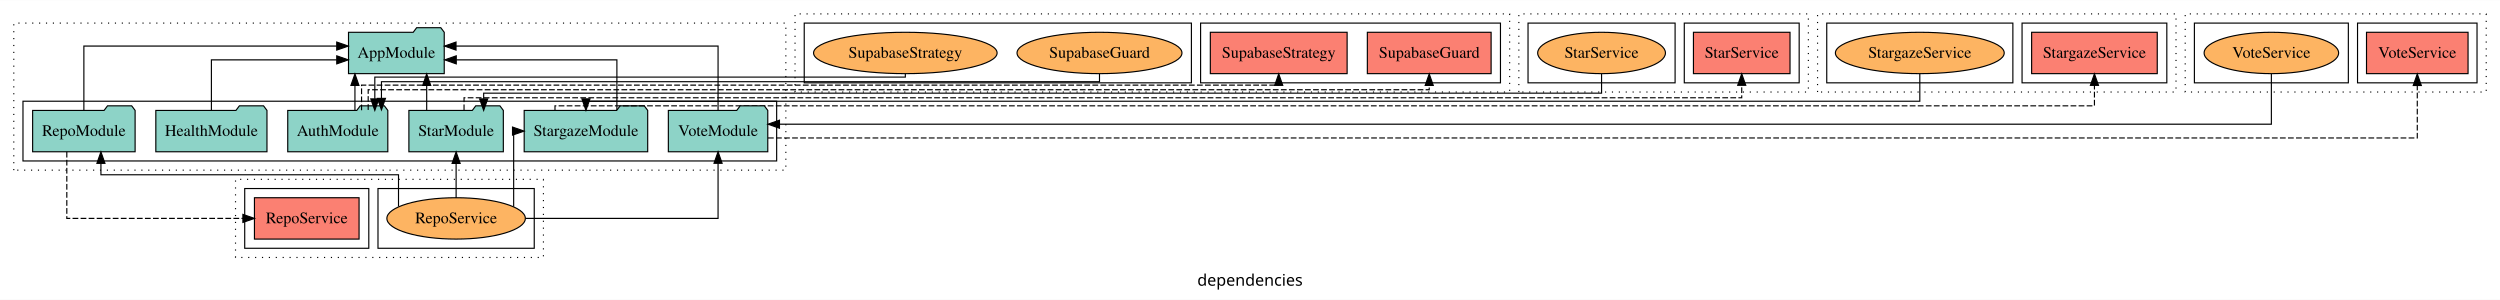
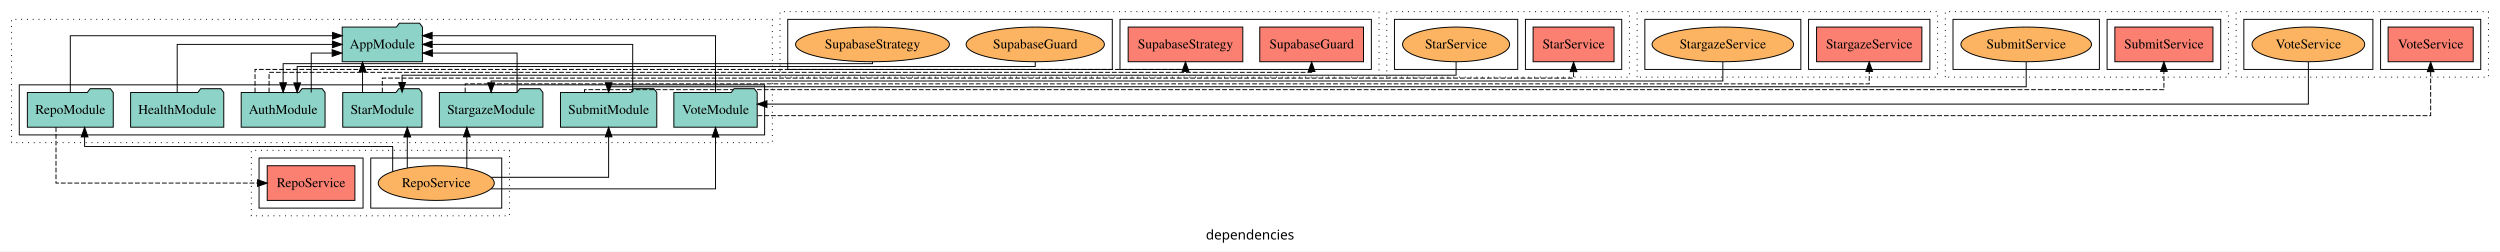
- <svg xmlns="http://www.w3.org/2000/svg" width="2176pt" height="261pt" viewBox="0.00 0.00 2176.00 260.80">
+ <svg xmlns="http://www.w3.org/2000/svg" width="2596pt" height="261pt" viewBox="0.00 0.00 2596.00 260.80">
  <g id="graph0" class="graph" transform="scale(1 1) rotate(0) translate(4 256.8)">
-     <polygon fill="white" stroke="transparent" points="-4,4 -4,-256.8 2172,-256.8 2172,4 -4,4" />
-     <text text-anchor="middle" x="1084" y="-8.2" font-family="sans-serif" font-size="14.00">dependencies</text>
+     <polygon fill="white" stroke="transparent" points="-4,4 -4,-256.8 2592,-256.8 2592,4 -4,4" />
+     <text text-anchor="middle" x="1294" y="-8.2" font-family="sans-serif" font-size="14.00">dependencies</text>
    <g id="clust1" class="cluster">
-       <polygon fill="none" stroke="black" stroke-dasharray="1,5" points="8,-108.8 8,-236.8 680,-236.8 680,-108.8 8,-108.8" />
+       <polygon fill="none" stroke="black" stroke-dasharray="1,5" points="8,-108.8 8,-236.8 798,-236.8 798,-108.8 8,-108.8" />
    </g>
    <g id="clust3" class="cluster">
-       <polygon fill="none" stroke="black" points="16,-116.8 16,-168.8 672,-168.8 672,-116.8 16,-116.8" />
+       <polygon fill="none" stroke="black" points="16,-116.8 16,-168.8 790,-168.8 790,-116.8 16,-116.8" />
    </g>
    <g id="clust7" class="cluster">
-       <polygon fill="none" stroke="black" stroke-dasharray="1,5" points="688,-176.8 688,-244.8 1310,-244.8 1310,-176.8 688,-176.8" />
+       <polygon fill="none" stroke="black" stroke-dasharray="1,5" points="806,-176.8 806,-244.8 1428,-244.8 1428,-176.8 806,-176.8" />
    </g>
    <g id="clust10" class="cluster">
-       <polygon fill="none" stroke="black" points="1041,-184.8 1041,-236.8 1302,-236.8 1302,-184.8 1041,-184.8" />
+       <polygon fill="none" stroke="black" points="1159,-184.8 1159,-236.8 1420,-236.8 1420,-184.8 1159,-184.8" />
    </g>
    <g id="clust12" class="cluster">
-       <polygon fill="none" stroke="black" points="696,-184.8 696,-236.8 1033,-236.8 1033,-184.8 696,-184.8" />
+       <polygon fill="none" stroke="black" points="814,-184.8 814,-236.8 1151,-236.8 1151,-184.8 814,-184.8" />
    </g>
    <g id="clust19" class="cluster">
-       <polygon fill="none" stroke="black" stroke-dasharray="1,5" points="201,-32.8 201,-100.8 469,-100.8 469,-32.8 201,-32.8" />
+       <polygon fill="none" stroke="black" stroke-dasharray="1,5" points="257,-32.8 257,-100.8 525,-100.8 525,-32.8 257,-32.8" />
    </g>
    <g id="clust22" class="cluster">
-       <polygon fill="none" stroke="black" points="209,-40.8 209,-92.8 317,-92.8 317,-40.8 209,-40.8" />
+       <polygon fill="none" stroke="black" points="265,-40.8 265,-92.8 373,-92.8 373,-40.8 265,-40.8" />
    </g>
    <g id="clust24" class="cluster">
-       <polygon fill="none" stroke="black" points="325,-40.8 325,-92.8 461,-92.8 461,-40.8 325,-40.8" />
+       <polygon fill="none" stroke="black" points="381,-40.8 381,-92.8 517,-92.8 517,-40.8 381,-40.8" />
    </g>
    <g id="clust25" class="cluster">
-       <polygon fill="none" stroke="black" stroke-dasharray="1,5" points="1578,-176.8 1578,-244.8 1890,-244.8 1890,-176.8 1578,-176.8" />
+       <polygon fill="none" stroke="black" stroke-dasharray="1,5" points="1696,-176.8 1696,-244.8 2008,-244.8 2008,-176.8 1696,-176.8" />
    </g>
    <g id="clust28" class="cluster">
-       <polygon fill="none" stroke="black" points="1756,-184.8 1756,-236.8 1882,-236.8 1882,-184.8 1756,-184.8" />
+       <polygon fill="none" stroke="black" points="1874,-184.8 1874,-236.8 2000,-236.8 2000,-184.8 1874,-184.8" />
    </g>
    <g id="clust30" class="cluster">
-       <polygon fill="none" stroke="black" points="1586,-184.8 1586,-236.8 1748,-236.8 1748,-184.8 1586,-184.8" />
+       <polygon fill="none" stroke="black" points="1704,-184.8 1704,-236.8 1866,-236.8 1866,-184.8 1704,-184.8" />
    </g>
    <g id="clust31" class="cluster">
-       <polygon fill="none" stroke="black" stroke-dasharray="1,5" points="1318,-176.8 1318,-244.8 1570,-244.8 1570,-176.8 1318,-176.8" />
+       <polygon fill="none" stroke="black" stroke-dasharray="1,5" points="1436,-176.8 1436,-244.8 1688,-244.8 1688,-176.8 1436,-176.8" />
    </g>
    <g id="clust34" class="cluster">
-       <polygon fill="none" stroke="black" points="1462,-184.8 1462,-236.8 1562,-236.8 1562,-184.8 1462,-184.8" />
+       <polygon fill="none" stroke="black" points="1580,-184.8 1580,-236.8 1680,-236.8 1680,-184.8 1580,-184.8" />
    </g>
    <g id="clust36" class="cluster">
-       <polygon fill="none" stroke="black" points="1326,-184.8 1326,-236.8 1454,-236.8 1454,-184.8 1326,-184.8" />
+       <polygon fill="none" stroke="black" points="1444,-184.8 1444,-236.8 1572,-236.8 1572,-184.8 1444,-184.8" />
    </g>
    <g id="clust37" class="cluster">
-       <polygon fill="none" stroke="black" stroke-dasharray="1,5" points="1898,-176.8 1898,-244.8 2160,-244.8 2160,-176.8 1898,-176.8" />
+       <polygon fill="none" stroke="black" stroke-dasharray="1,5" points="2016,-176.8 2016,-244.8 2310,-244.8 2310,-176.8 2016,-176.8" />
    </g>
    <g id="clust40" class="cluster">
-       <polygon fill="none" stroke="black" points="2048,-184.8 2048,-236.8 2152,-236.8 2152,-184.8 2048,-184.8" />
+       <polygon fill="none" stroke="black" points="2184,-184.8 2184,-236.8 2302,-236.8 2302,-184.8 2184,-184.8" />
    </g>
    <g id="clust42" class="cluster">
-       <polygon fill="none" stroke="black" points="1906,-184.8 1906,-236.8 2040,-236.8 2040,-184.8 1906,-184.8" />
+       <polygon fill="none" stroke="black" points="2024,-184.8 2024,-236.8 2176,-236.8 2176,-184.8 2024,-184.8" />
+     </g>
+     <g id="clust43" class="cluster">
+       <polygon fill="none" stroke="black" stroke-dasharray="1,5" points="2318,-176.8 2318,-244.8 2580,-244.8 2580,-176.8 2318,-176.8" />
+     </g>
+     <g id="clust46" class="cluster">
+       <polygon fill="none" stroke="black" points="2468,-184.8 2468,-236.8 2572,-236.8 2572,-184.8 2468,-184.8" />
+     </g>
+     <g id="clust48" class="cluster">
+       <polygon fill="none" stroke="black" points="2326,-184.8 2326,-236.8 2460,-236.8 2460,-184.8 2326,-184.8" />
    </g>
    <g id="node1" class="node">
      <polygon fill="#8dd3c7" stroke="black" points="333.55,-160.8 330.55,-164.8 309.55,-164.8 306.55,-160.8 246.45,-160.8 246.45,-124.8 333.55,-124.8 333.55,-160.8" />
      <text text-anchor="middle" x="290" y="-138.6" font-family="Times,serif" font-size="14.00">AuthModule</text>
    </g>
-     <g id="node7" class="node">
-       <polygon fill="#8dd3c7" stroke="black" points="382.66,-228.8 379.66,-232.8 358.66,-232.8 355.66,-228.8 299.34,-228.8 299.34,-192.8 382.66,-192.8 382.66,-228.8" />
-       <text text-anchor="middle" x="341" y="-206.6" font-family="Times,serif" font-size="14.00">AppModule</text>
+     <g id="node8" class="node">
+       <polygon fill="#8dd3c7" stroke="black" points="434.66,-228.8 431.66,-232.8 410.66,-232.8 407.66,-228.8 351.34,-228.8 351.34,-192.8 434.66,-192.8 434.66,-228.8" />
+       <text text-anchor="middle" x="393" y="-206.6" font-family="Times,serif" font-size="14.00">AppModule</text>
    </g>
    <g id="edge1" class="edge">
-       <path fill="none" stroke="black" d="M304.94,-161.02C304.94,-161.02 304.94,-182.53 304.94,-182.53" />
-       <polygon fill="black" stroke="black" points="301.44,-182.53 304.94,-192.53 308.44,-182.53 301.44,-182.53" />
-     </g>
-     <g id="node8" class="node">
-       <polygon fill="#fb8072" stroke="black" points="1293.86,-228.8 1186.14,-228.8 1186.14,-192.8 1293.86,-192.8 1293.86,-228.8" />
-       <text text-anchor="middle" x="1240" y="-206.6" font-family="Times,serif" font-size="14.00">SupabaseGuard </text>
-     </g>
-     <g id="edge7" class="edge">
-       <path fill="none" stroke="black" stroke-dasharray="5,2" d="M316.47,-161.22C316.47,-170.08 316.47,-178.8 316.47,-178.8 316.47,-178.8 1240,-178.8 1240,-178.8 1240,-178.8 1240,-182.56 1240,-182.56" />
-       <polygon fill="black" stroke="black" points="1236.5,-182.56 1240,-192.56 1243.5,-182.56 1236.5,-182.56" />
+       <path fill="none" stroke="black" d="M319.18,-160.82C319.18,-178.17 319.18,-201.8 319.18,-201.8 319.18,-201.8 340.92,-201.8 340.92,-201.8" />
+       <polygon fill="black" stroke="black" points="340.92,-205.3 350.92,-201.8 340.92,-198.3 340.92,-205.3" />
    </g>
    <g id="node9" class="node">
-       <polygon fill="#fb8072" stroke="black" points="1168.53,-228.8 1049.47,-228.8 1049.47,-192.8 1168.53,-192.8 1168.53,-228.8" />
-       <text text-anchor="middle" x="1109" y="-206.6" font-family="Times,serif" font-size="14.00">SupabaseStrategy </text>
+       <polygon fill="#fb8072" stroke="black" points="1411.86,-228.8 1304.14,-228.8 1304.14,-192.8 1411.86,-192.8 1411.86,-228.8" />
+       <text text-anchor="middle" x="1358" y="-206.6" font-family="Times,serif" font-size="14.00">SupabaseGuard </text>
    </g>
    <g id="edge8" class="edge">
-       <path fill="none" stroke="black" stroke-dasharray="5,2" d="M310.7,-160.93C310.7,-171.51 310.7,-182.8 310.7,-182.8 310.7,-182.8 1109,-182.8 1109,-182.8 1109,-182.8 1109,-183.78 1109,-183.78" />
-       <polygon fill="black" stroke="black" points="1105.5,-182.59 1109,-192.59 1112.5,-182.59 1105.5,-182.59" />
+       <path fill="none" stroke="black" stroke-dasharray="5,2" d="M275.41,-160.93C275.41,-171.11 275.41,-181.8 275.41,-181.8 275.41,-181.8 1358,-181.8 1358,-181.8 1358,-181.8 1358,-182.88 1358,-182.88" />
+       <polygon fill="black" stroke="black" points="1354.5,-182.6 1358,-192.6 1361.5,-182.6 1354.5,-182.6" />
+     </g>
+     <g id="node10" class="node">
+       <polygon fill="#fb8072" stroke="black" points="1286.53,-228.8 1167.47,-228.8 1167.47,-192.8 1286.53,-192.8 1286.53,-228.8" />
+       <text text-anchor="middle" x="1227" y="-206.6" font-family="Times,serif" font-size="14.00">SupabaseStrategy </text>
+     </g>
+     <g id="edge9" class="edge">
+       <path fill="none" stroke="black" stroke-dasharray="5,2" d="M260.82,-160.86C260.82,-172.24 260.82,-184.8 260.82,-184.8 260.82,-184.8 1227,-184.8 1227,-184.8 1227,-184.8 1227,-185.59 1227,-185.59" />
+       <polygon fill="black" stroke="black" points="1223.5,-182.74 1227,-192.74 1230.5,-182.74 1223.5,-182.74" />
    </g>
    <g id="node2" class="node">
      <polygon fill="#8dd3c7" stroke="black" points="228.37,-160.8 225.37,-164.8 204.37,-164.8 201.37,-160.8 131.63,-160.8 131.63,-124.8 228.37,-124.8 228.37,-160.8" />
      <text text-anchor="middle" x="180" y="-138.6" font-family="Times,serif" font-size="14.00">HealthModule</text>
    </g>
    <g id="edge2" class="edge">
-       <path fill="none" stroke="black" d="M180,-161.07C180,-179.36 180,-204.8 180,-204.8 180,-204.8 289.12,-204.8 289.12,-204.8" />
-       <polygon fill="black" stroke="black" points="289.12,-208.3 299.12,-204.8 289.12,-201.3 289.12,-208.3" />
+       <path fill="none" stroke="black" d="M180,-161.02C180,-181.17 180,-210.8 180,-210.8 180,-210.8 341.17,-210.8 341.17,-210.8" />
+       <polygon fill="black" stroke="black" points="341.17,-214.3 351.17,-210.8 341.17,-207.3 341.17,-214.3" />
    </g>
    <g id="node3" class="node">
      <polygon fill="#8dd3c7" stroke="black" points="113.6,-160.8 110.6,-164.8 89.6,-164.8 86.6,-160.8 24.4,-160.8 24.4,-124.8 113.6,-124.8 113.6,-160.8" />
      <text text-anchor="middle" x="69" y="-138.6" font-family="Times,serif" font-size="14.00">RepoModule</text>
    </g>
    <g id="edge3" class="edge">
-       <path fill="none" stroke="black" d="M69,-161.09C69,-183.01 69,-216.8 69,-216.8 69,-216.8 289.1,-216.8 289.1,-216.8" />
-       <polygon fill="black" stroke="black" points="289.1,-220.3 299.1,-216.8 289.1,-213.3 289.1,-220.3" />
-     </g>
-     <g id="node12" class="node">
-       <polygon fill="#fb8072" stroke="black" points="308.53,-84.8 217.47,-84.8 217.47,-48.8 308.53,-48.8 308.53,-84.8" />
-       <text text-anchor="middle" x="263" y="-62.6" font-family="Times,serif" font-size="14.00">RepoService </text>
-     </g>
-     <g id="edge11" class="edge">
-       <path fill="none" stroke="black" stroke-dasharray="5,2" d="M54.15,-124.79C54.15,-102.31 54.15,-66.8 54.15,-66.8 54.15,-66.8 207.42,-66.8 207.42,-66.8" />
-       <polygon fill="black" stroke="black" points="207.42,-70.3 217.42,-66.8 207.42,-63.3 207.42,-70.3" />
+       <path fill="none" stroke="black" d="M69,-161.05C69,-183.82 69,-219.8 69,-219.8 69,-219.8 341.31,-219.8 341.31,-219.8" />
+       <polygon fill="black" stroke="black" points="341.31,-223.3 351.31,-219.8 341.31,-216.3 341.31,-223.3" />
+     </g>
+     <g id="node13" class="node">
+       <polygon fill="#fb8072" stroke="black" points="364.53,-84.8 273.47,-84.8 273.47,-48.8 364.53,-48.8 364.53,-84.8" />
+       <text text-anchor="middle" x="319" y="-62.6" font-family="Times,serif" font-size="14.00">RepoService </text>
+     </g>
+     <g id="edge12" class="edge">
+       <path fill="none" stroke="black" stroke-dasharray="5,2" d="M54.15,-124.79C54.15,-102.31 54.15,-66.8 54.15,-66.8 54.15,-66.8 263.47,-66.8 263.47,-66.8" />
+       <polygon fill="black" stroke="black" points="263.47,-70.3 273.47,-66.8 263.47,-63.3 263.47,-70.3" />
    </g>
    <g id="node4" class="node">
      <polygon fill="#8dd3c7" stroke="black" points="434.1,-160.8 431.1,-164.8 410.1,-164.8 407.1,-160.8 351.9,-160.8 351.9,-124.8 434.1,-124.8 434.1,-160.8" />
      <text text-anchor="middle" x="393" y="-138.6" font-family="Times,serif" font-size="14.00">StarModule</text>
    </g>
    <g id="edge4" class="edge">
-       <path fill="none" stroke="black" d="M367.39,-161.02C367.39,-161.02 367.39,-182.53 367.39,-182.53" />
-       <polygon fill="black" stroke="black" points="363.89,-182.53 367.39,-192.53 370.89,-182.53 363.89,-182.53" />
-     </g>
-     <g id="node16" class="node">
-       <polygon fill="#fb8072" stroke="black" points="1554.03,-228.8 1469.97,-228.8 1469.97,-192.8 1554.03,-192.8 1554.03,-228.8" />
-       <text text-anchor="middle" x="1512" y="-206.6" font-family="Times,serif" font-size="14.00">StarService </text>
-     </g>
-     <g id="edge16" class="edge">
-       <path fill="none" stroke="black" stroke-dasharray="5,2" d="M399.9,-161C399.9,-166.83 399.9,-171.8 399.9,-171.8 399.9,-171.8 1512,-171.8 1512,-171.8 1512,-171.8 1512,-182.67 1512,-182.67" />
-       <polygon fill="black" stroke="black" points="1508.5,-182.67 1512,-192.67 1515.5,-182.67 1508.5,-182.67" />
+       <path fill="none" stroke="black" d="M372.47,-161.02C372.47,-161.02 372.47,-182.53 372.47,-182.53" />
+       <polygon fill="black" stroke="black" points="368.97,-182.53 372.47,-192.53 375.97,-182.53 368.97,-182.53" />
+     </g>
+     <g id="node17" class="node">
+       <polygon fill="#fb8072" stroke="black" points="1672.03,-228.8 1587.97,-228.8 1587.97,-192.8 1672.03,-192.8 1672.03,-228.8" />
+       <text text-anchor="middle" x="1630" y="-206.6" font-family="Times,serif" font-size="14.00">StarService </text>
+     </g>
+     <g id="edge17" class="edge">
+       <path fill="none" stroke="black" stroke-dasharray="5,2" d="M393,-160.84C393,-168.55 393,-175.8 393,-175.8 393,-175.8 1630,-175.8 1630,-175.8 1630,-175.8 1630,-182.48 1630,-182.48" />
+       <polygon fill="black" stroke="black" points="1626.5,-182.48 1630,-192.48 1633.5,-182.48 1626.5,-182.48" />
    </g>
    <g id="node5" class="node">
      <polygon fill="#8dd3c7" stroke="black" points="559.75,-160.8 556.75,-164.8 535.75,-164.8 532.75,-160.8 452.25,-160.8 452.25,-124.8 559.75,-124.8 559.75,-160.8" />
      <text text-anchor="middle" x="506" y="-138.6" font-family="Times,serif" font-size="14.00">StargazeModule</text>
    </g>
    <g id="edge5" class="edge">
-       <path fill="none" stroke="black" d="M532.94,-161.07C532.94,-179.36 532.94,-204.8 532.94,-204.8 532.94,-204.8 393.12,-204.8 393.12,-204.8" />
-       <polygon fill="black" stroke="black" points="393.12,-201.3 383.12,-204.8 393.12,-208.3 393.12,-201.3" />
+       <path fill="none" stroke="black" d="M532.94,-160.82C532.94,-178.17 532.94,-201.8 532.94,-201.8 532.94,-201.8 444.99,-201.8 444.99,-201.8" />
+       <polygon fill="black" stroke="black" points="444.99,-198.3 434.99,-201.8 444.99,-205.3 444.99,-198.3" />
+     </g>
+     <g id="node15" class="node">
+       <polygon fill="#fb8072" stroke="black" points="1991.67,-228.8 1882.33,-228.8 1882.33,-192.8 1991.67,-192.8 1991.67,-228.8" />
+       <text text-anchor="middle" x="1937" y="-206.6" font-family="Times,serif" font-size="14.00">StargazeService </text>
+     </g>
+     <g id="edge14" class="edge">
+       <path fill="none" stroke="black" stroke-dasharray="5,2" d="M479.06,-160.96C479.06,-165.84 479.06,-169.8 479.06,-169.8 479.06,-169.8 1937,-169.8 1937,-169.8 1937,-169.8 1937,-182.7 1937,-182.7" />
+       <polygon fill="black" stroke="black" points="1933.5,-182.7 1937,-192.7 1940.5,-182.7 1933.5,-182.7" />
+     </g>
+     <g id="node6" class="node">
+       <polygon fill="#8dd3c7" stroke="black" points="678.01,-160.8 675.01,-164.8 654.01,-164.8 651.01,-160.8 577.99,-160.8 577.99,-124.8 678.01,-124.8 678.01,-160.8" />
+       <text text-anchor="middle" x="628" y="-138.6" font-family="Times,serif" font-size="14.00">SubmitModule</text>
+     </g>
+     <g id="edge6" class="edge">
+       <path fill="none" stroke="black" d="M653,-161.02C653,-181.17 653,-210.8 653,-210.8 653,-210.8 444.77,-210.8 444.77,-210.8" />
+       <polygon fill="black" stroke="black" points="444.77,-207.3 434.77,-210.8 444.77,-214.3 444.77,-207.3" />
+     </g>
+     <g id="node19" class="node">
+       <polygon fill="#fb8072" stroke="black" points="2293.93,-228.8 2192.07,-228.8 2192.07,-192.8 2293.93,-192.8 2293.93,-228.8" />
+       <text text-anchor="middle" x="2243" y="-206.6" font-family="Times,serif" font-size="14.00">SubmitService </text>
+     </g>
+     <g id="edge20" class="edge">
+       <path fill="none" stroke="black" stroke-dasharray="5,2" d="M603,-160.88C603,-162.65 603,-163.8 603,-163.8 603,-163.8 2243,-163.8 2243,-163.8 2243,-163.8 2243,-182.76 2243,-182.76" />
+       <polygon fill="black" stroke="black" points="2239.5,-182.76 2243,-192.76 2246.5,-182.76 2239.5,-182.76" />
+     </g>
+     <g id="node7" class="node">
+       <polygon fill="#8dd3c7" stroke="black" points="782.27,-160.8 779.27,-164.8 758.27,-164.8 755.27,-160.8 695.73,-160.8 695.73,-124.8 782.27,-124.8 782.27,-160.8" />
+       <text text-anchor="middle" x="739" y="-138.6" font-family="Times,serif" font-size="14.00">VoteModule</text>
+     </g>
+     <g id="edge7" class="edge">
+       <path fill="none" stroke="black" d="M739,-161.05C739,-183.82 739,-219.8 739,-219.8 739,-219.8 444.74,-219.8 444.74,-219.8" />
+       <polygon fill="black" stroke="black" points="444.74,-216.3 434.74,-219.8 444.74,-223.3 444.74,-216.3" />
+     </g>
+     <g id="node21" class="node">
+       <polygon fill="#fb8072" stroke="black" points="2564.19,-228.8 2475.81,-228.8 2475.81,-192.8 2564.19,-192.8 2564.19,-228.8" />
+       <text text-anchor="middle" x="2520" y="-206.6" font-family="Times,serif" font-size="14.00">VoteService </text>
+     </g>
+     <g id="edge23" class="edge">
+       <path fill="none" stroke="black" stroke-dasharray="5,2" d="M782.58,-136.8C1055.71,-136.8 2520,-136.8 2520,-136.8 2520,-136.8 2520,-182.51 2520,-182.51" />
+       <polygon fill="black" stroke="black" points="2516.5,-182.51 2520,-192.51 2523.5,-182.51 2516.5,-182.51" />
+     </g>
+     <g id="node11" class="node">
+       <ellipse fill="#fdb462" stroke="black" cx="1071" cy="-210.8" rx="71.78" ry="18" />
+       <text text-anchor="middle" x="1071" y="-206.6" font-family="Times,serif" font-size="14.00">SupabaseGuard</text>
+     </g>
+     <g id="edge10" class="edge">
+       <path fill="none" stroke="black" d="M1071,-192.68C1071,-189.83 1071,-187.8 1071,-187.8 1071,-187.8 304.59,-187.8 304.59,-187.8 304.59,-187.8 304.59,-170.84 304.59,-170.84" />
+       <polygon fill="black" stroke="black" points="308.09,-170.84 304.59,-160.84 301.09,-170.84 308.09,-170.84" />
+     </g>
+     <g id="node12" class="node">
+       <ellipse fill="#fdb462" stroke="black" cx="902" cy="-210.8" rx="79.88" ry="18" />
+       <text text-anchor="middle" x="902" y="-206.6" font-family="Times,serif" font-size="14.00">SupabaseStrategy</text>
+     </g>
+     <g id="edge11" class="edge">
+       <path fill="none" stroke="black" d="M902,-192.65C902,-191.5 902,-190.8 902,-190.8 902,-190.8 290,-190.8 290,-190.8 290,-190.8 290,-170.95 290,-170.95" />
+       <polygon fill="black" stroke="black" points="293.5,-170.95 290,-160.95 286.5,-170.95 293.5,-170.95" />
    </g>
    <g id="node14" class="node">
-       <polygon fill="#fb8072" stroke="black" points="1873.67,-228.8 1764.33,-228.8 1764.33,-192.8 1873.67,-192.8 1873.67,-228.8" />
-       <text text-anchor="middle" x="1819" y="-206.6" font-family="Times,serif" font-size="14.00">StargazeService </text>
+       <ellipse fill="#fdb462" stroke="black" cx="449" cy="-66.8" rx="60.26" ry="18" />
+       <text text-anchor="middle" x="449" y="-62.6" font-family="Times,serif" font-size="14.00">RepoService</text>
    </g>
    <g id="edge13" class="edge">
-       <path fill="none" stroke="black" stroke-dasharray="5,2" d="M479.06,-160.97C479.06,-163.25 479.06,-164.8 479.06,-164.8 479.06,-164.8 1819,-164.8 1819,-164.8 1819,-164.8 1819,-182.62 1819,-182.62" />
-       <polygon fill="black" stroke="black" points="1815.5,-182.62 1819,-192.62 1822.5,-182.62 1815.5,-182.62" />
-     </g>
-     <g id="node6" class="node">
-       <polygon fill="#8dd3c7" stroke="black" points="664.27,-160.8 661.27,-164.8 640.27,-164.8 637.27,-160.8 577.73,-160.8 577.73,-124.8 664.27,-124.8 664.27,-160.8" />
-       <text text-anchor="middle" x="621" y="-138.6" font-family="Times,serif" font-size="14.00">VoteModule</text>
-     </g>
-     <g id="edge6" class="edge">
-       <path fill="none" stroke="black" d="M621,-161.09C621,-183.01 621,-216.8 621,-216.8 621,-216.8 392.92,-216.8 392.92,-216.8" />
-       <polygon fill="black" stroke="black" points="392.92,-213.3 382.92,-216.8 392.92,-220.3 392.92,-213.3" />
+       <path fill="none" stroke="black" d="M403.77,-78.82C403.77,-89.96 403.77,-104.8 403.77,-104.8 403.77,-104.8 83.85,-104.8 83.85,-104.8 83.85,-104.8 83.85,-114.69 83.85,-114.69" />
+       <polygon fill="black" stroke="black" points="80.35,-114.69 83.85,-124.69 87.35,-114.69 80.35,-114.69" />
+     </g>
+     <g id="edge18" class="edge">
+       <path fill="none" stroke="black" d="M418.91,-82.55C418.91,-82.55 418.91,-114.67 418.91,-114.67" />
+       <polygon fill="black" stroke="black" points="415.41,-114.67 418.91,-124.67 422.41,-114.67 415.41,-114.67" />
+     </g>
+     <g id="edge15" class="edge">
+       <path fill="none" stroke="black" d="M480.75,-82.18C480.75,-82.18 480.75,-114.77 480.75,-114.77" />
+       <polygon fill="black" stroke="black" points="477.25,-114.77 480.75,-124.77 484.25,-114.77 477.25,-114.77" />
+     </g>
+     <g id="edge21" class="edge">
+       <path fill="none" stroke="black" d="M506.13,-72.8C558.51,-72.8 628,-72.8 628,-72.8 628,-72.8 628,-114.77 628,-114.77" />
+       <polygon fill="black" stroke="black" points="624.5,-114.77 628,-124.77 631.5,-114.77 624.5,-114.77" />
+     </g>
+     <g id="edge24" class="edge">
+       <path fill="none" stroke="black" d="M505.95,-60.8C590.4,-60.8 739,-60.8 739,-60.8 739,-60.8 739,-114.6 739,-114.6" />
+       <polygon fill="black" stroke="black" points="735.5,-114.6 739,-124.6 742.5,-114.6 735.5,-114.6" />
+     </g>
+     <g id="node16" class="node">
+       <ellipse fill="#fdb462" stroke="black" cx="1785" cy="-210.8" rx="73.47" ry="18" />
+       <text text-anchor="middle" x="1785" y="-206.6" font-family="Times,serif" font-size="14.00">StargazeService</text>
+     </g>
+     <g id="edge16" class="edge">
+       <path fill="none" stroke="black" d="M1785,-192.69C1785,-182.9 1785,-172.8 1785,-172.8 1785,-172.8 506,-172.8 506,-172.8 506,-172.8 506,-170.94 506,-170.94" />
+       <polygon fill="black" stroke="black" points="509.5,-170.94 506,-160.94 502.5,-170.94 509.5,-170.94" />
    </g>
    <g id="node18" class="node">
-       <polygon fill="#fb8072" stroke="black" points="2144.19,-228.8 2055.81,-228.8 2055.81,-192.8 2144.19,-192.8 2144.19,-228.8" />
-       <text text-anchor="middle" x="2100" y="-206.6" font-family="Times,serif" font-size="14.00">VoteService </text>
+       <ellipse fill="#fdb462" stroke="black" cx="1508" cy="-210.8" rx="55.6" ry="18" />
+       <text text-anchor="middle" x="1508" y="-206.6" font-family="Times,serif" font-size="14.00">StarService</text>
    </g>
    <g id="edge19" class="edge">
-       <path fill="none" stroke="black" stroke-dasharray="5,2" d="M664.46,-136.8C908.76,-136.8 2100,-136.8 2100,-136.8 2100,-136.8 2100,-182.51 2100,-182.51" />
-       <polygon fill="black" stroke="black" points="2096.5,-182.51 2100,-192.51 2103.5,-182.51 2096.5,-182.51" />
-     </g>
-     <g id="node10" class="node">
-       <ellipse fill="#fdb462" stroke="black" cx="953" cy="-210.8" rx="71.78" ry="18" />
-       <text text-anchor="middle" x="953" y="-206.6" font-family="Times,serif" font-size="14.00">SupabaseGuard</text>
-     </g>
-     <g id="edge9" class="edge">
-       <path fill="none" stroke="black" d="M953,-192.63C953,-188.75 953,-185.8 953,-185.8 953,-185.8 328.01,-185.8 328.01,-185.8 328.01,-185.8 328.01,-171.29 328.01,-171.29" />
-       <polygon fill="black" stroke="black" points="331.51,-171.29 328.01,-161.29 324.51,-171.29 331.51,-171.29" />
-     </g>
-     <g id="node11" class="node">
-       <ellipse fill="#fdb462" stroke="black" cx="784" cy="-210.8" rx="79.88" ry="18" />
-       <text text-anchor="middle" x="784" y="-206.6" font-family="Times,serif" font-size="14.00">SupabaseStrategy</text>
-     </g>
-     <g id="edge10" class="edge">
-       <path fill="none" stroke="black" d="M784,-192.72C784,-190.95 784,-189.8 784,-189.8 784,-189.8 322.24,-189.8 322.24,-189.8 322.24,-189.8 322.24,-170.84 322.24,-170.84" />
-       <polygon fill="black" stroke="black" points="325.74,-170.84 322.24,-160.84 318.74,-170.84 325.74,-170.84" />
-     </g>
-     <g id="node13" class="node">
-       <ellipse fill="#fdb462" stroke="black" cx="393" cy="-66.8" rx="60.26" ry="18" />
-       <text text-anchor="middle" x="393" y="-62.6" font-family="Times,serif" font-size="14.00">RepoService</text>
-     </g>
-     <g id="edge12" class="edge">
-       <path fill="none" stroke="black" d="M342.86,-77.18C342.86,-88.43 342.86,-104.8 342.86,-104.8 342.86,-104.8 83.85,-104.8 83.85,-104.8 83.85,-104.8 83.85,-114.69 83.85,-114.69" />
-       <polygon fill="black" stroke="black" points="80.35,-114.69 83.85,-124.69 87.35,-114.69 80.35,-114.69" />
-     </g>
-     <g id="edge17" class="edge">
-       <path fill="none" stroke="black" d="M393,-84.81C393,-84.81 393,-114.65 393,-114.65" />
-       <polygon fill="black" stroke="black" points="389.5,-114.65 393,-124.65 396.5,-114.65 389.5,-114.65" />
-     </g>
-     <g id="edge14" class="edge">
-       <path fill="none" stroke="black" d="M443.09,-77.05C443.09,-97.79 443.09,-142.8 443.09,-142.8 443.09,-142.8 443.99,-142.8 443.99,-142.8" />
-       <polygon fill="black" stroke="black" points="442.1,-146.3 452.1,-142.8 442.1,-139.3 442.1,-146.3" />
-     </g>
-     <g id="edge20" class="edge">
-       <path fill="none" stroke="black" d="M453.5,-66.8C521.05,-66.8 621,-66.8 621,-66.8 621,-66.8 621,-114.79 621,-114.79" />
-       <polygon fill="black" stroke="black" points="617.5,-114.79 621,-124.79 624.5,-114.79 617.5,-114.79" />
-     </g>
-     <g id="node15" class="node">
-       <ellipse fill="#fdb462" stroke="black" cx="1667" cy="-210.8" rx="73.47" ry="18" />
-       <text text-anchor="middle" x="1667" y="-206.6" font-family="Times,serif" font-size="14.00">StargazeService</text>
-     </g>
-     <g id="edge15" class="edge">
-       <path fill="none" stroke="black" d="M1667,-192.74C1667,-181.36 1667,-168.8 1667,-168.8 1667,-168.8 506,-168.8 506,-168.8 506,-168.8 506,-168.01 506,-168.01" />
-       <polygon fill="black" stroke="black" points="509.5,-170.86 506,-160.86 502.5,-170.86 509.5,-170.86" />
-     </g>
-     <g id="node17" class="node">
-       <ellipse fill="#fdb462" stroke="black" cx="1390" cy="-210.8" rx="55.6" ry="18" />
-       <text text-anchor="middle" x="1390" y="-206.6" font-family="Times,serif" font-size="14.00">StarService</text>
-     </g>
-     <g id="edge18" class="edge">
-       <path fill="none" stroke="black" d="M1390,-192.48C1390,-184.01 1390,-175.8 1390,-175.8 1390,-175.8 416.98,-175.8 416.98,-175.8 416.98,-175.8 416.98,-170.84 416.98,-170.84" />
-       <polygon fill="black" stroke="black" points="420.48,-170.84 416.98,-160.84 413.48,-170.84 420.48,-170.84" />
-     </g>
-     <g id="node19" class="node">
-       <ellipse fill="#fdb462" stroke="black" cx="1973" cy="-210.8" rx="58.53" ry="18" />
-       <text text-anchor="middle" x="1973" y="-206.6" font-family="Times,serif" font-size="14.00">VoteService</text>
-     </g>
-     <g id="edge21" class="edge">
-       <path fill="none" stroke="black" d="M1973,-192.53C1973,-174.24 1973,-148.8 1973,-148.8 1973,-148.8 674.45,-148.8 674.45,-148.8" />
-       <polygon fill="black" stroke="black" points="674.45,-145.3 664.45,-148.8 674.45,-152.3 674.45,-145.3" />
+       <path fill="none" stroke="black" d="M1508,-192.56C1508,-185.37 1508,-178.8 1508,-178.8 1508,-178.8 413.53,-178.8 413.53,-178.8 413.53,-178.8 413.53,-171.22 413.53,-171.22" />
+       <polygon fill="black" stroke="black" points="417.03,-171.22 413.53,-161.22 410.03,-171.22 417.03,-171.22" />
+     </g>
+     <g id="node20" class="node">
+       <ellipse fill="#fdb462" stroke="black" cx="2100" cy="-210.8" rx="67.8" ry="18" />
+       <text text-anchor="middle" x="2100" y="-206.6" font-family="Times,serif" font-size="14.00">SubmitService</text>
+     </g>
+     <g id="edge22" class="edge">
+       <path fill="none" stroke="black" d="M2100,-192.65C2100,-180.53 2100,-166.8 2100,-166.8 2100,-166.8 628,-166.8 628,-166.8 628,-166.8 628,-166.22 628,-166.22" />
+       <polygon fill="black" stroke="black" points="631.5,-170.99 628,-160.99 624.5,-170.99 631.5,-170.99" />
+     </g>
+     <g id="node22" class="node">
+       <ellipse fill="#fdb462" stroke="black" cx="2393" cy="-210.8" rx="58.53" ry="18" />
+       <text text-anchor="middle" x="2393" y="-206.6" font-family="Times,serif" font-size="14.00">VoteService</text>
+     </g>
+     <g id="edge25" class="edge">
+       <path fill="none" stroke="black" d="M2393,-192.53C2393,-174.24 2393,-148.8 2393,-148.8 2393,-148.8 792.39,-148.8 792.39,-148.8" />
+       <polygon fill="black" stroke="black" points="792.39,-145.3 782.39,-148.8 792.39,-152.3 792.39,-145.3" />
    </g>
  </g>
</svg>
